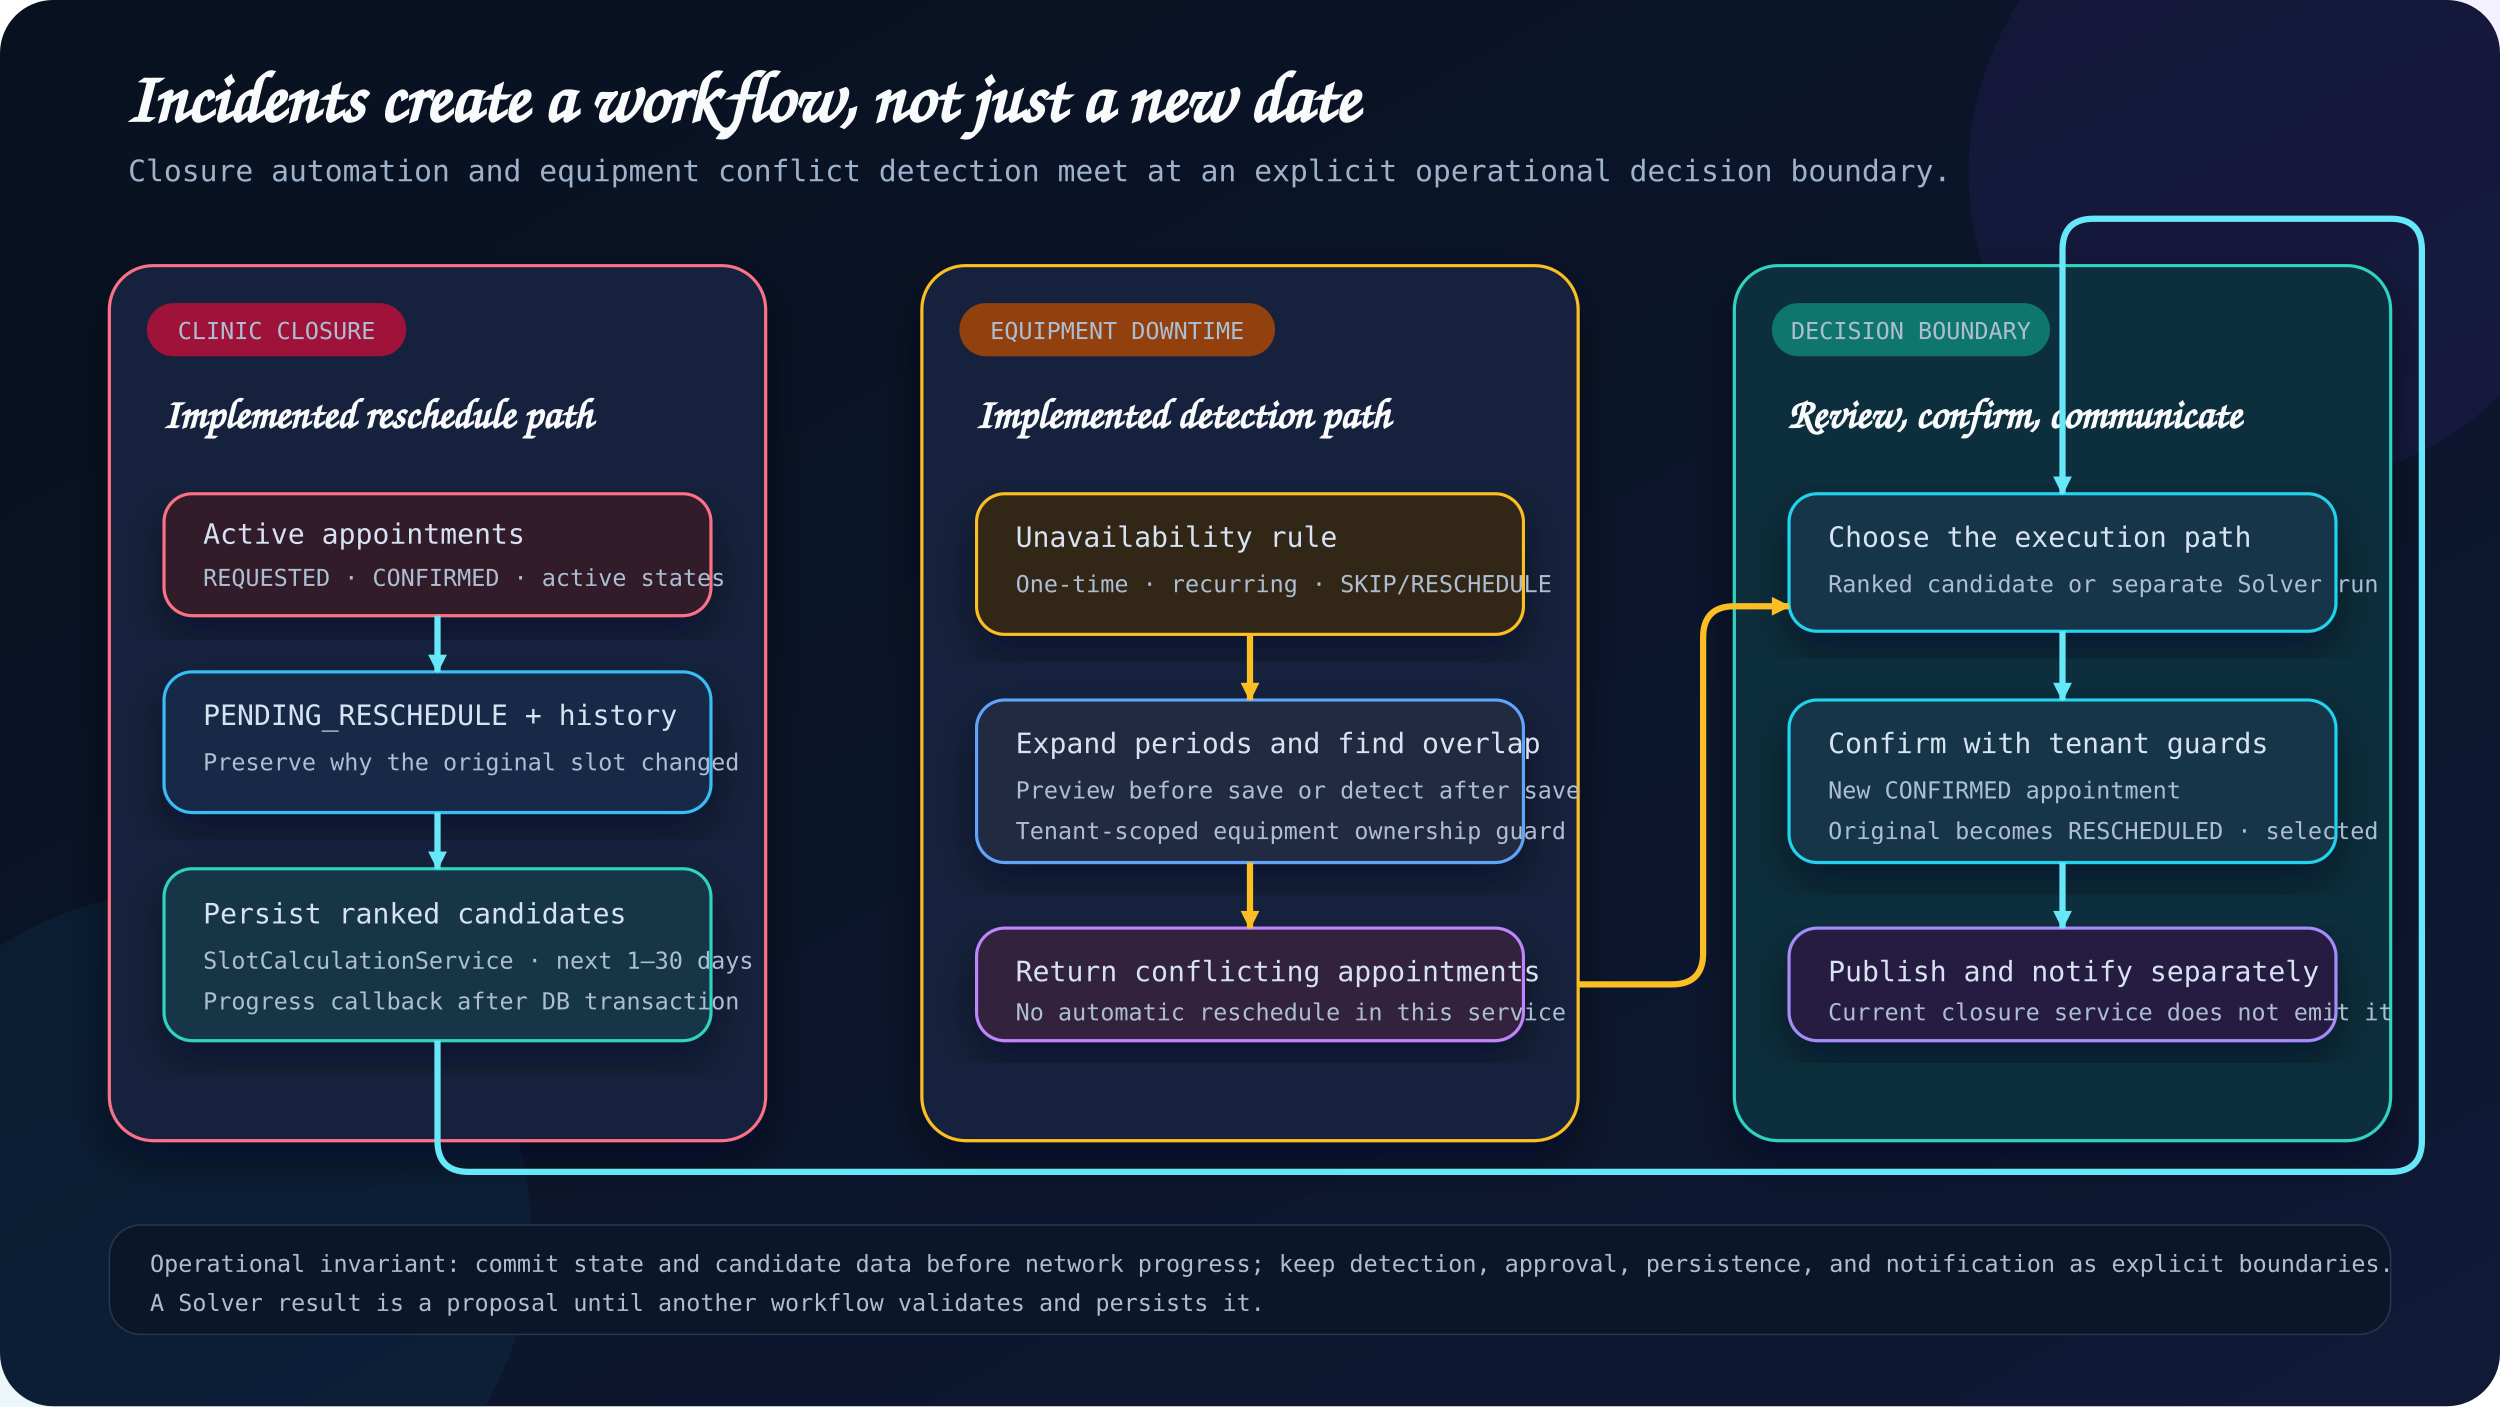
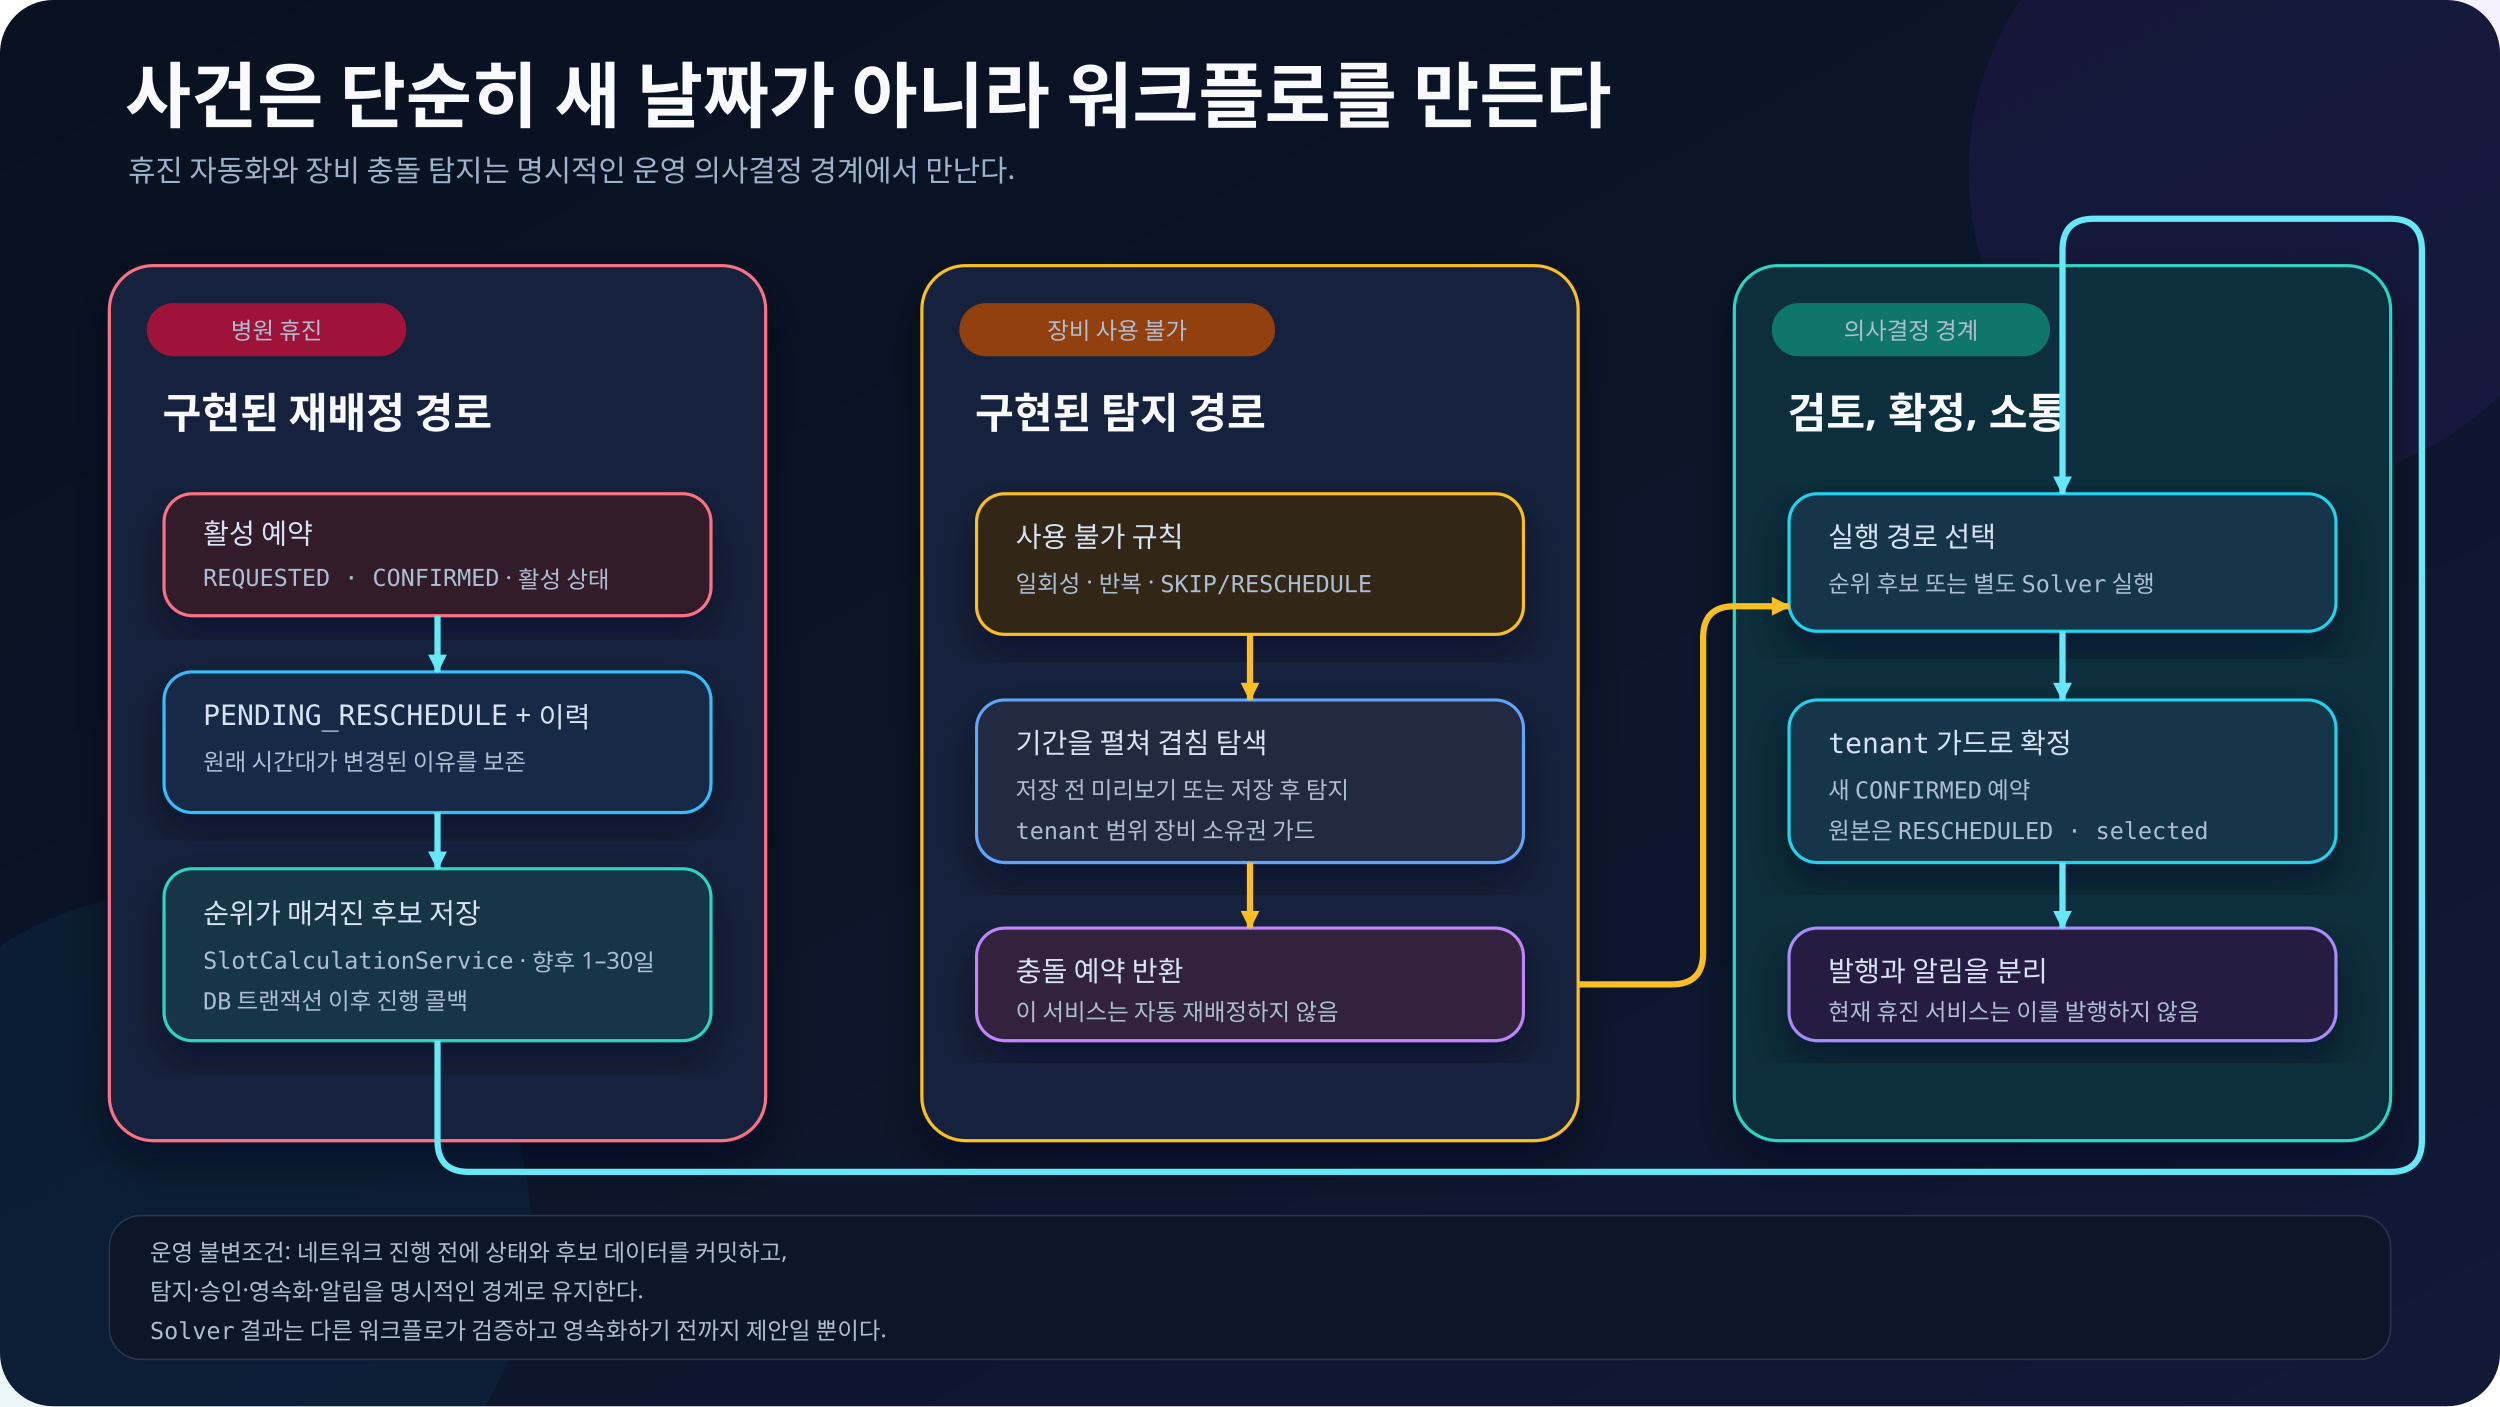
<svg xmlns="http://www.w3.org/2000/svg" width="1600" height="900" viewBox="0 0 1600 900" role="img" aria-labelledby="title desc">
  <defs>
    <linearGradient id="bg" x1="0" y1="0" x2="1" y2="1">
      <stop offset="0" stop-color="#07111f" />
      <stop offset="1" stop-color="#101936" />
    </linearGradient>
    <filter id="shadow" x="-20%" y="-20%" width="140%" height="140%">
      <feDropShadow dx="0" dy="12" stdDeviation="14" flood-color="#020617" flood-opacity="0.48" />
    </filter>
    <marker id="cyanArrow" markerWidth="14" markerHeight="14" refX="12" refY="7" orient="auto" markerUnits="userSpaceOnUse">
      <path d="M 1 1 L 13 7 L 1 13 Z" fill="#67e8f9" />
    </marker>
    <marker id="amberArrow" markerWidth="14" markerHeight="14" refX="12" refY="7" orient="auto" markerUnits="userSpaceOnUse">
      <path d="M 1 1 L 13 7 L 1 13 Z" fill="#fbbf24" />
    </marker>
    <style>
-       .title{font-family:"Architects Daughter",cursive;font-size:46px;font-weight:700;fill:#f8fafc}.subtitle{font-family:"Comic Mono",monospace;font-size:19px;fill:#9fb2cc}.label{font-family:"Architects Daughter",cursive;font-size:27px;font-weight:700;fill:#f8fafc}.body{font-family:"Comic Mono",monospace;font-size:18px;fill:#d7e3f3}.small{font-family:"Comic Mono",monospace;font-size:15px;fill:#aebed2}.card{filter:url(#shadow);stroke-width:2}
+       .title{font-family:"goorm Sans",sans-serif;font-size:46px;font-weight:700;fill:#f8fafc}.subtitle{font-family:"goorm Sans",sans-serif;font-size:19px;fill:#9fb2cc}.label{font-family:"goorm Sans",sans-serif;font-size:27px;font-weight:700;fill:#f8fafc}.body{font-family:"goorm Sans",sans-serif;font-size:18px;fill:#d7e3f3}.small{font-family:"goorm Sans",sans-serif;font-size:15px;fill:#aebed2}.tech{font-family:"goorm Sans Code",monospace}.card{filter:url(#shadow);stroke-width:2}
    </style>
  </defs>
  <rect width="1600" height="900" rx="34" fill="url(#bg)" />
  <circle cx="1460" cy="110" r="200" fill="#7c3aed" opacity=".08" />
  <circle cx="120" cy="790" r="220" fill="#0891b2" opacity=".08" />
-   <text x="80" y="78" class="title">Incidents create a workflow, not just a new date</text>
-   <text x="82" y="116" class="subtitle">Closure automation and equipment conflict detection meet at an explicit operational decision boundary.</text>
+   <text x="80" y="78" class="title">사건은 단순히 새 날짜가 아니라 워크플로를 만든다</text>
+   <text x="82" y="116" class="subtitle">휴진 자동화와 장비 충돌 탐지는 명시적인 운영 의사결정 경계에서 만난다.</text>
  <rect x="70" y="170" width="420" height="560" rx="28" fill="#12233d" stroke="#fb7185" stroke-width="2" filter="url(#shadow)" />
  <rect x="94" y="194" width="166" height="34" rx="17" fill="#9f1239" />
-   <text x="177" y="217" text-anchor="middle" class="small" fill="#fff1f2">CLINIC CLOSURE</text>
-   <text x="104" y="274" class="label">Implemented reschedule path</text>
+   <text x="177" y="217" text-anchor="middle" class="small" fill="#fff1f2">병원 휴진</text>
+   <text x="104" y="274" class="label">구현된 재배정 경로</text>
  <rect x="105" y="316" width="350" height="78" rx="18" fill="#301c2a" stroke="#fb7185" class="card" />
-   <text x="130" y="348" class="body">Active appointments</text>
-   <text x="130" y="375" class="small">REQUESTED · CONFIRMED · active states</text>
+   <text x="130" y="348" class="body">활성 예약</text>
+   <text x="130" y="375" class="small">
+     <tspan class="tech">REQUESTED · CONFIRMED</tspan> · 활성 상태</text>
  <rect x="105" y="430" width="350" height="90" rx="18" fill="#182b46" stroke="#38bdf8" class="card" />
-   <text x="130" y="464" class="body">PENDING_RESCHEDULE + history</text>
-   <text x="130" y="493" class="small">Preserve why the original slot changed</text>
+   <text x="130" y="464" class="body">
+     <tspan class="tech">PENDING_RESCHEDULE</tspan> + 이력</text>
+   <text x="130" y="493" class="small">원래 시간대가 변경된 이유를 보존</text>
  <rect x="105" y="556" width="350" height="110" rx="18" fill="#123447" stroke="#2dd4bf" class="card" />
-   <text x="130" y="591" class="body">Persist ranked candidates</text>
-   <text x="130" y="620" class="small">SlotCalculationService · next 1–30 days</text>
-   <text x="130" y="646" class="small">Progress callback after DB transaction</text>
+   <text x="130" y="591" class="body">순위가 매겨진 후보 저장</text>
+   <text x="130" y="620" class="small">
+     <tspan class="tech">SlotCalculationService</tspan> · 향후 1–30일</text>
+   <text x="130" y="646" class="small">
+     <tspan class="tech">DB</tspan> 트랜잭션 이후 진행 콜백</text>
  <path d="M 280 394 V 430" fill="none" stroke="#67e8f9" stroke-width="4" marker-end="url(#cyanArrow)" data-connector="closure-state" />
  <path d="M 280 520 V 556" fill="none" stroke="#67e8f9" stroke-width="4" marker-end="url(#cyanArrow)" data-connector="state-candidates" />
  <rect x="590" y="170" width="420" height="560" rx="28" fill="#19233c" stroke="#fbbf24" stroke-width="2" filter="url(#shadow)" />
  <rect x="614" y="194" width="202" height="34" rx="17" fill="#92400e" />
-   <text x="715" y="217" text-anchor="middle" class="small" fill="#fffbeb">EQUIPMENT DOWNTIME</text>
-   <text x="624" y="274" class="label">Implemented detection path</text>
+   <text x="715" y="217" text-anchor="middle" class="small" fill="#fffbeb">장비 사용 불가</text>
+   <text x="624" y="274" class="label">구현된 탐지 경로</text>
  <rect x="625" y="316" width="350" height="90" rx="18" fill="#332817" stroke="#fbbf24" class="card" />
-   <text x="650" y="350" class="body">Unavailability rule</text>
-   <text x="650" y="379" class="small">One-time · recurring · SKIP/RESCHEDULE</text>
+   <text x="650" y="350" class="body">사용 불가 규칙</text>
+   <text x="650" y="379" class="small">일회성 · 반복 · <tspan class="tech">SKIP/RESCHEDULE</tspan>
+   </text>
  <rect x="625" y="448" width="350" height="104" rx="18" fill="#202b43" stroke="#60a5fa" class="card" />
-   <text x="650" y="482" class="body">Expand periods and find overlap</text>
-   <text x="650" y="511" class="small">Preview before save or detect after save</text>
-   <text x="650" y="537" class="small">Tenant-scoped equipment ownership guard</text>
+   <text x="650" y="482" class="body">기간을 펼쳐 겹침 탐색</text>
+   <text x="650" y="511" class="small">저장 전 미리보기 또는 저장 후 탐지</text>
+   <text x="650" y="537" class="small">
+     <tspan class="tech">tenant</tspan> 범위 장비 소유권 가드</text>
  <rect x="625" y="594" width="350" height="72" rx="18" fill="#31233c" stroke="#c084fc" class="card" />
-   <text x="650" y="628" class="body">Return conflicting appointments</text>
-   <text x="650" y="653" class="small">No automatic reschedule in this service</text>
+   <text x="650" y="628" class="body">충돌 예약 반환</text>
+   <text x="650" y="653" class="small">이 서비스는 자동 재배정하지 않음</text>
  <path d="M 800 406 V 448" fill="none" stroke="#fbbf24" stroke-width="4" marker-end="url(#amberArrow)" data-connector="equipment-expand" />
  <path d="M 800 552 V 594" fill="none" stroke="#fbbf24" stroke-width="4" marker-end="url(#amberArrow)" data-connector="equipment-conflicts" />
  <rect x="1110" y="170" width="420" height="560" rx="28" fill="#112d3d" stroke="#2dd4bf" stroke-width="2" filter="url(#shadow)" />
  <rect x="1134" y="194" width="178" height="34" rx="17" fill="#0f766e" />
-   <text x="1223" y="217" text-anchor="middle" class="small" fill="#ecfeff">DECISION BOUNDARY</text>
-   <text x="1144" y="274" class="label">Review, confirm, communicate</text>
+   <text x="1223" y="217" text-anchor="middle" class="small" fill="#ecfeff">의사결정 경계</text>
+   <text x="1144" y="274" class="label">검토, 확정, 소통</text>
  <rect x="1145" y="316" width="350" height="88" rx="18" fill="#173649" stroke="#22d3ee" class="card" />
-   <text x="1170" y="350" class="body">Choose the execution path</text>
-   <text x="1170" y="379" class="small">Ranked candidate or separate Solver run</text>
+   <text x="1170" y="350" class="body">실행 경로 선택</text>
+   <text x="1170" y="379" class="small">순위 후보 또는 별도 <tspan class="tech">Solver</tspan> 실행</text>
  <rect x="1145" y="448" width="350" height="104" rx="18" fill="#173649" stroke="#22d3ee" class="card" />
-   <text x="1170" y="482" class="body">Confirm with tenant guards</text>
-   <text x="1170" y="511" class="small">New CONFIRMED appointment</text>
-   <text x="1170" y="537" class="small">Original becomes RESCHEDULED · selected</text>
+   <text x="1170" y="482" class="body">
+     <tspan class="tech">tenant</tspan> 가드로 확정</text>
+   <text x="1170" y="511" class="small">새 <tspan class="tech">CONFIRMED</tspan> 예약</text>
+   <text x="1170" y="537" class="small">원본은 <tspan class="tech">RESCHEDULED · selected</tspan>
+   </text>
  <rect x="1145" y="594" width="350" height="72" rx="18" fill="#251f43" stroke="#a78bfa" class="card" />
-   <text x="1170" y="628" class="body">Publish and notify separately</text>
-   <text x="1170" y="653" class="small">Current closure service does not emit it</text>
+   <text x="1170" y="628" class="body">발행과 알림을 분리</text>
+   <text x="1170" y="653" class="small">현재 휴진 서비스는 이를 발행하지 않음</text>
  <path d="M 1320 404 V 448" fill="none" stroke="#67e8f9" stroke-width="4" marker-end="url(#cyanArrow)" data-connector="decision-confirm" />
  <path d="M 1320 552 V 594" fill="none" stroke="#67e8f9" stroke-width="4" marker-end="url(#cyanArrow)" data-connector="confirm-notify" />
  <path d="M 280 666 V 730 Q 280 750 300 750 H 1530 Q 1550 750 1550 730 V 160 Q 1550 140 1530 140 H 1340 Q 1320 140 1320 160 V 316" fill="none" stroke="#67e8f9" stroke-width="4" marker-end="url(#cyanArrow)" data-connector="candidates-decision" />
  <path d="M 1010 630 H 1070 Q 1090 630 1090 610 V 408 Q 1090 388 1110 388 H 1145" fill="none" stroke="#fbbf24" stroke-width="4" marker-end="url(#amberArrow)" data-connector="conflicts-decision" />
-   <rect x="70" y="784" width="1460" height="70" rx="20" fill="#0b1628" stroke="#26364e" />
-   <text x="96" y="814" class="small">Operational invariant: commit state and candidate data before network progress; keep detection, approval, persistence, and notification as explicit boundaries.</text>
-   <text x="96" y="839" class="small">A Solver result is a proposal until another workflow validates and persists it.</text>
+   <rect x="70" y="778" width="1460" height="92" rx="20" fill="#0b1628" stroke="#26364e" />
+   <text x="96" y="807" class="small">운영 불변조건: 네트워크 진행 전에 상태와 후보 데이터를 커밋하고,</text>
+   <text x="96" y="832" class="small">탐지·승인·영속화·알림을 명시적인 경계로 유지한다.</text>
+   <text x="96" y="857" class="small">
+     <tspan class="tech">Solver</tspan> 결과는 다른 워크플로가 검증하고 영속화하기 전까지 제안일 뿐이다.</text>
</svg>
